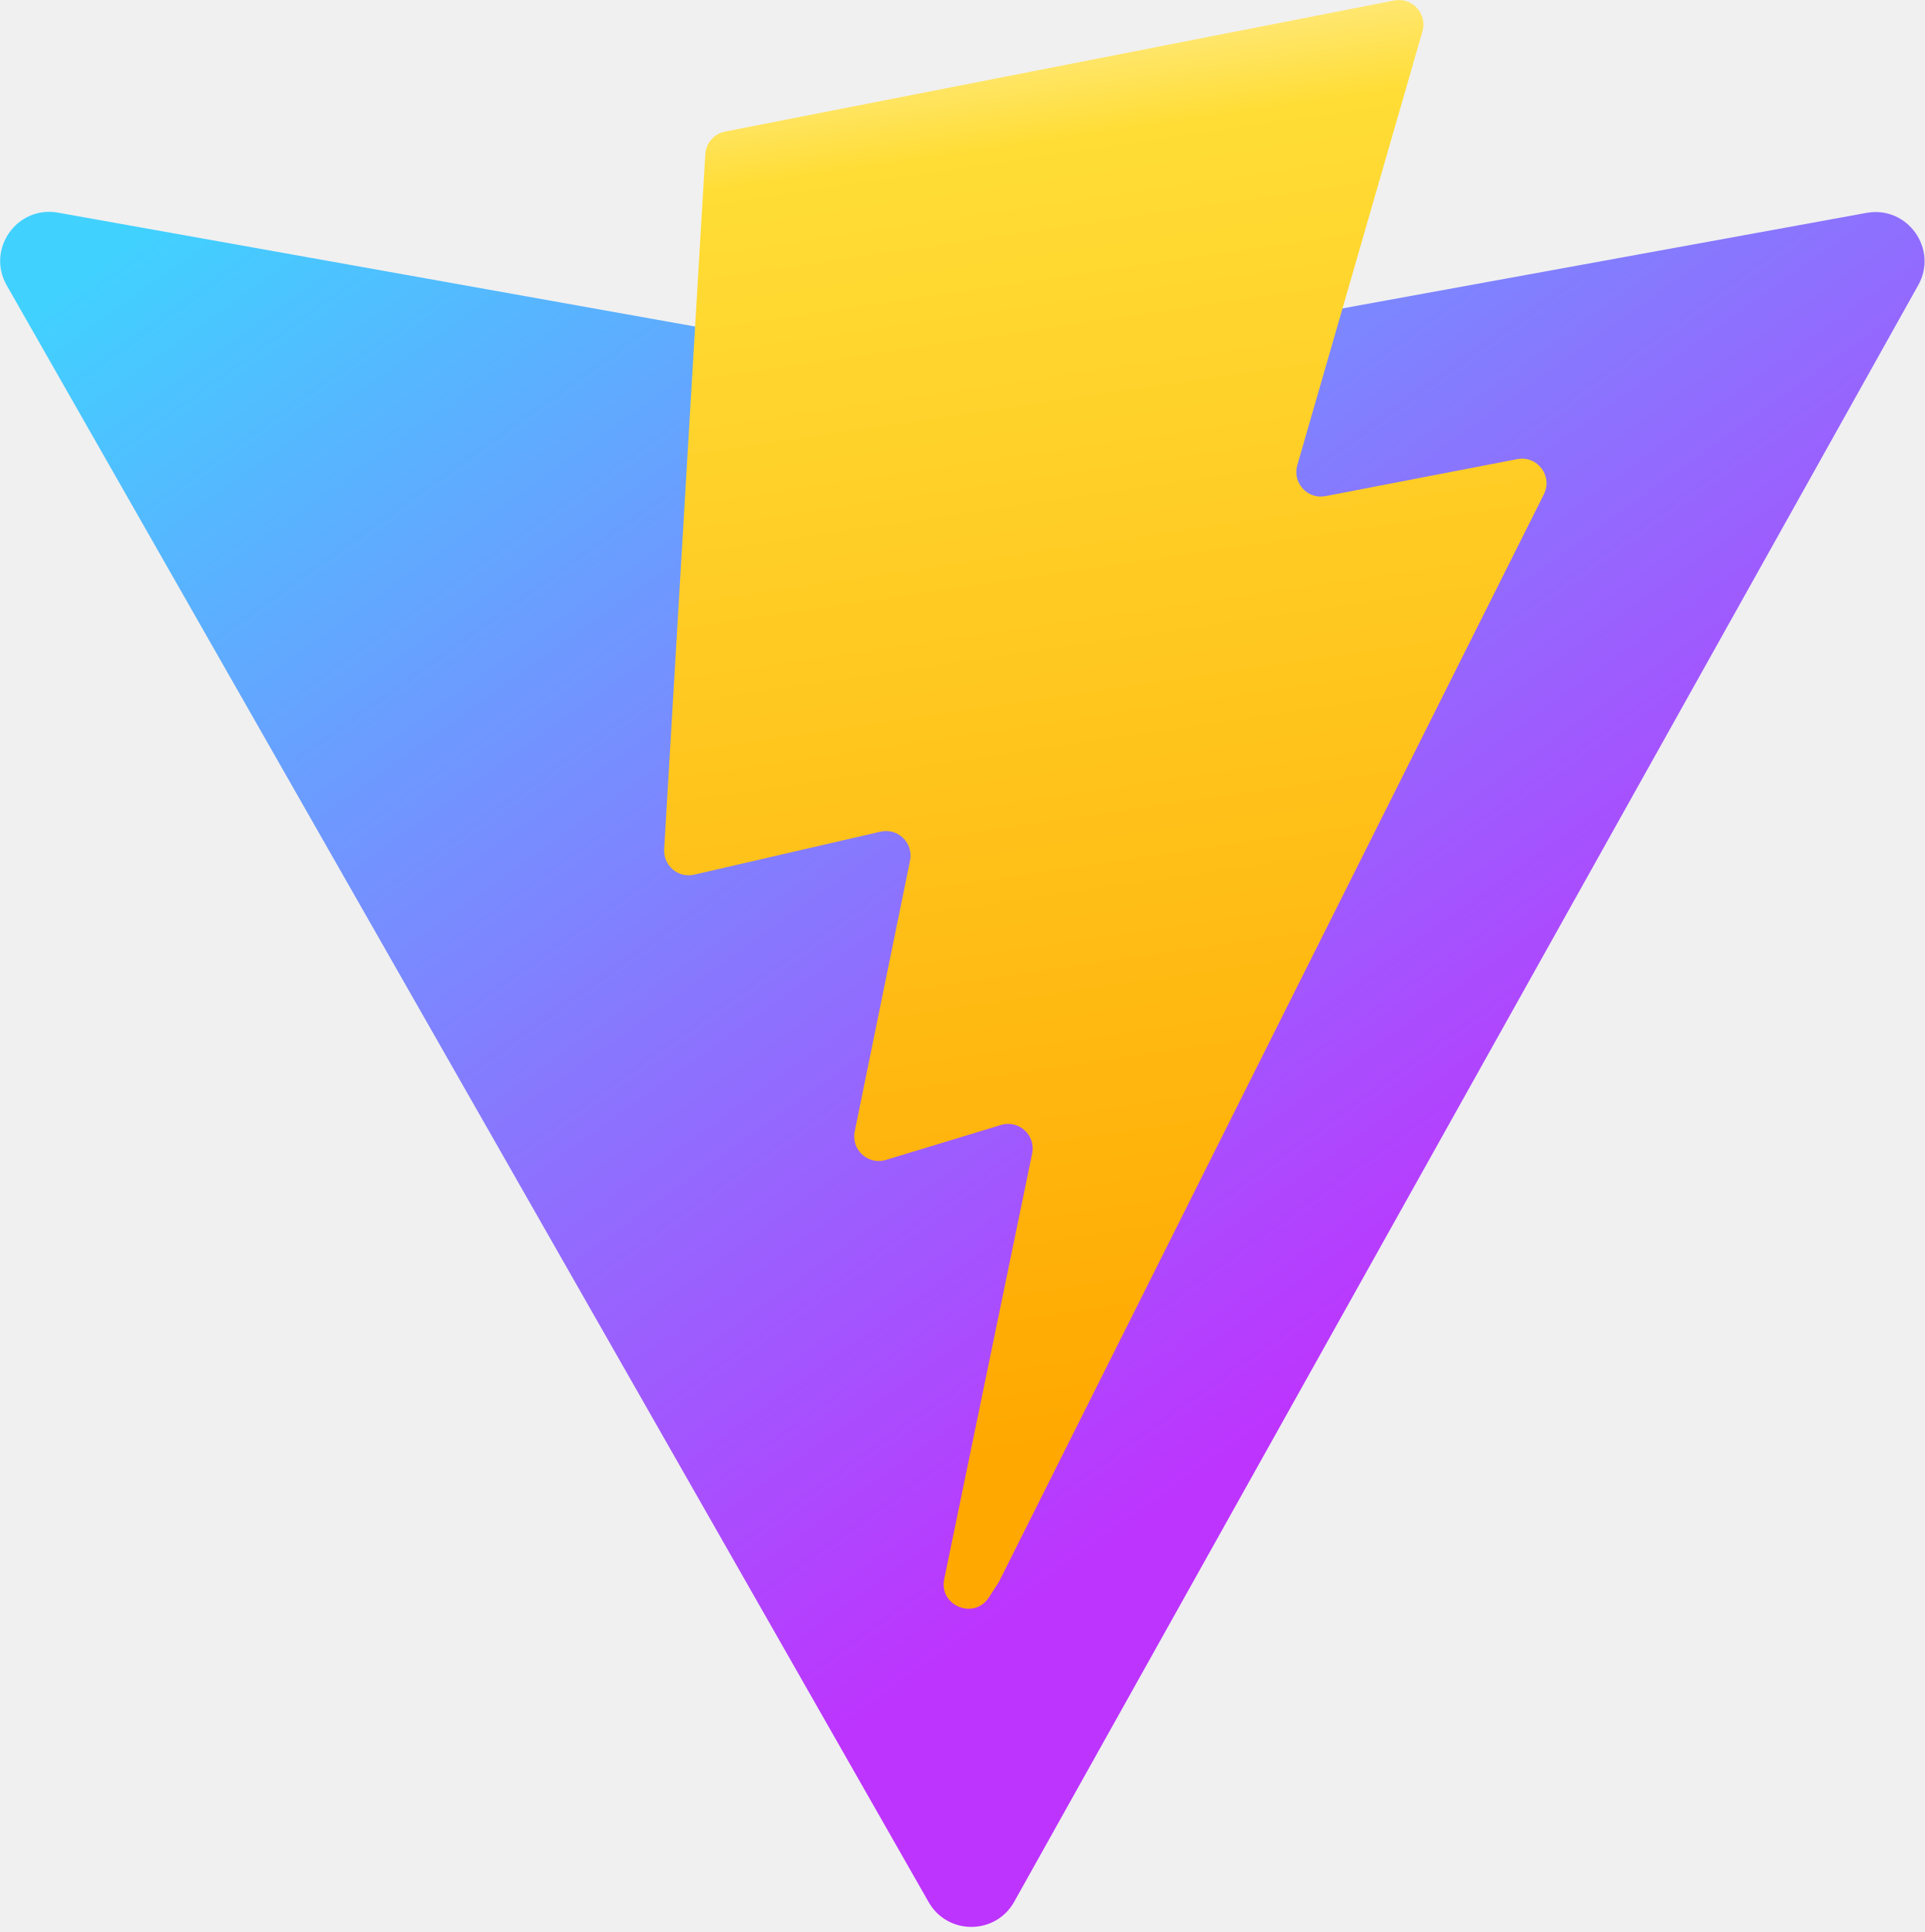
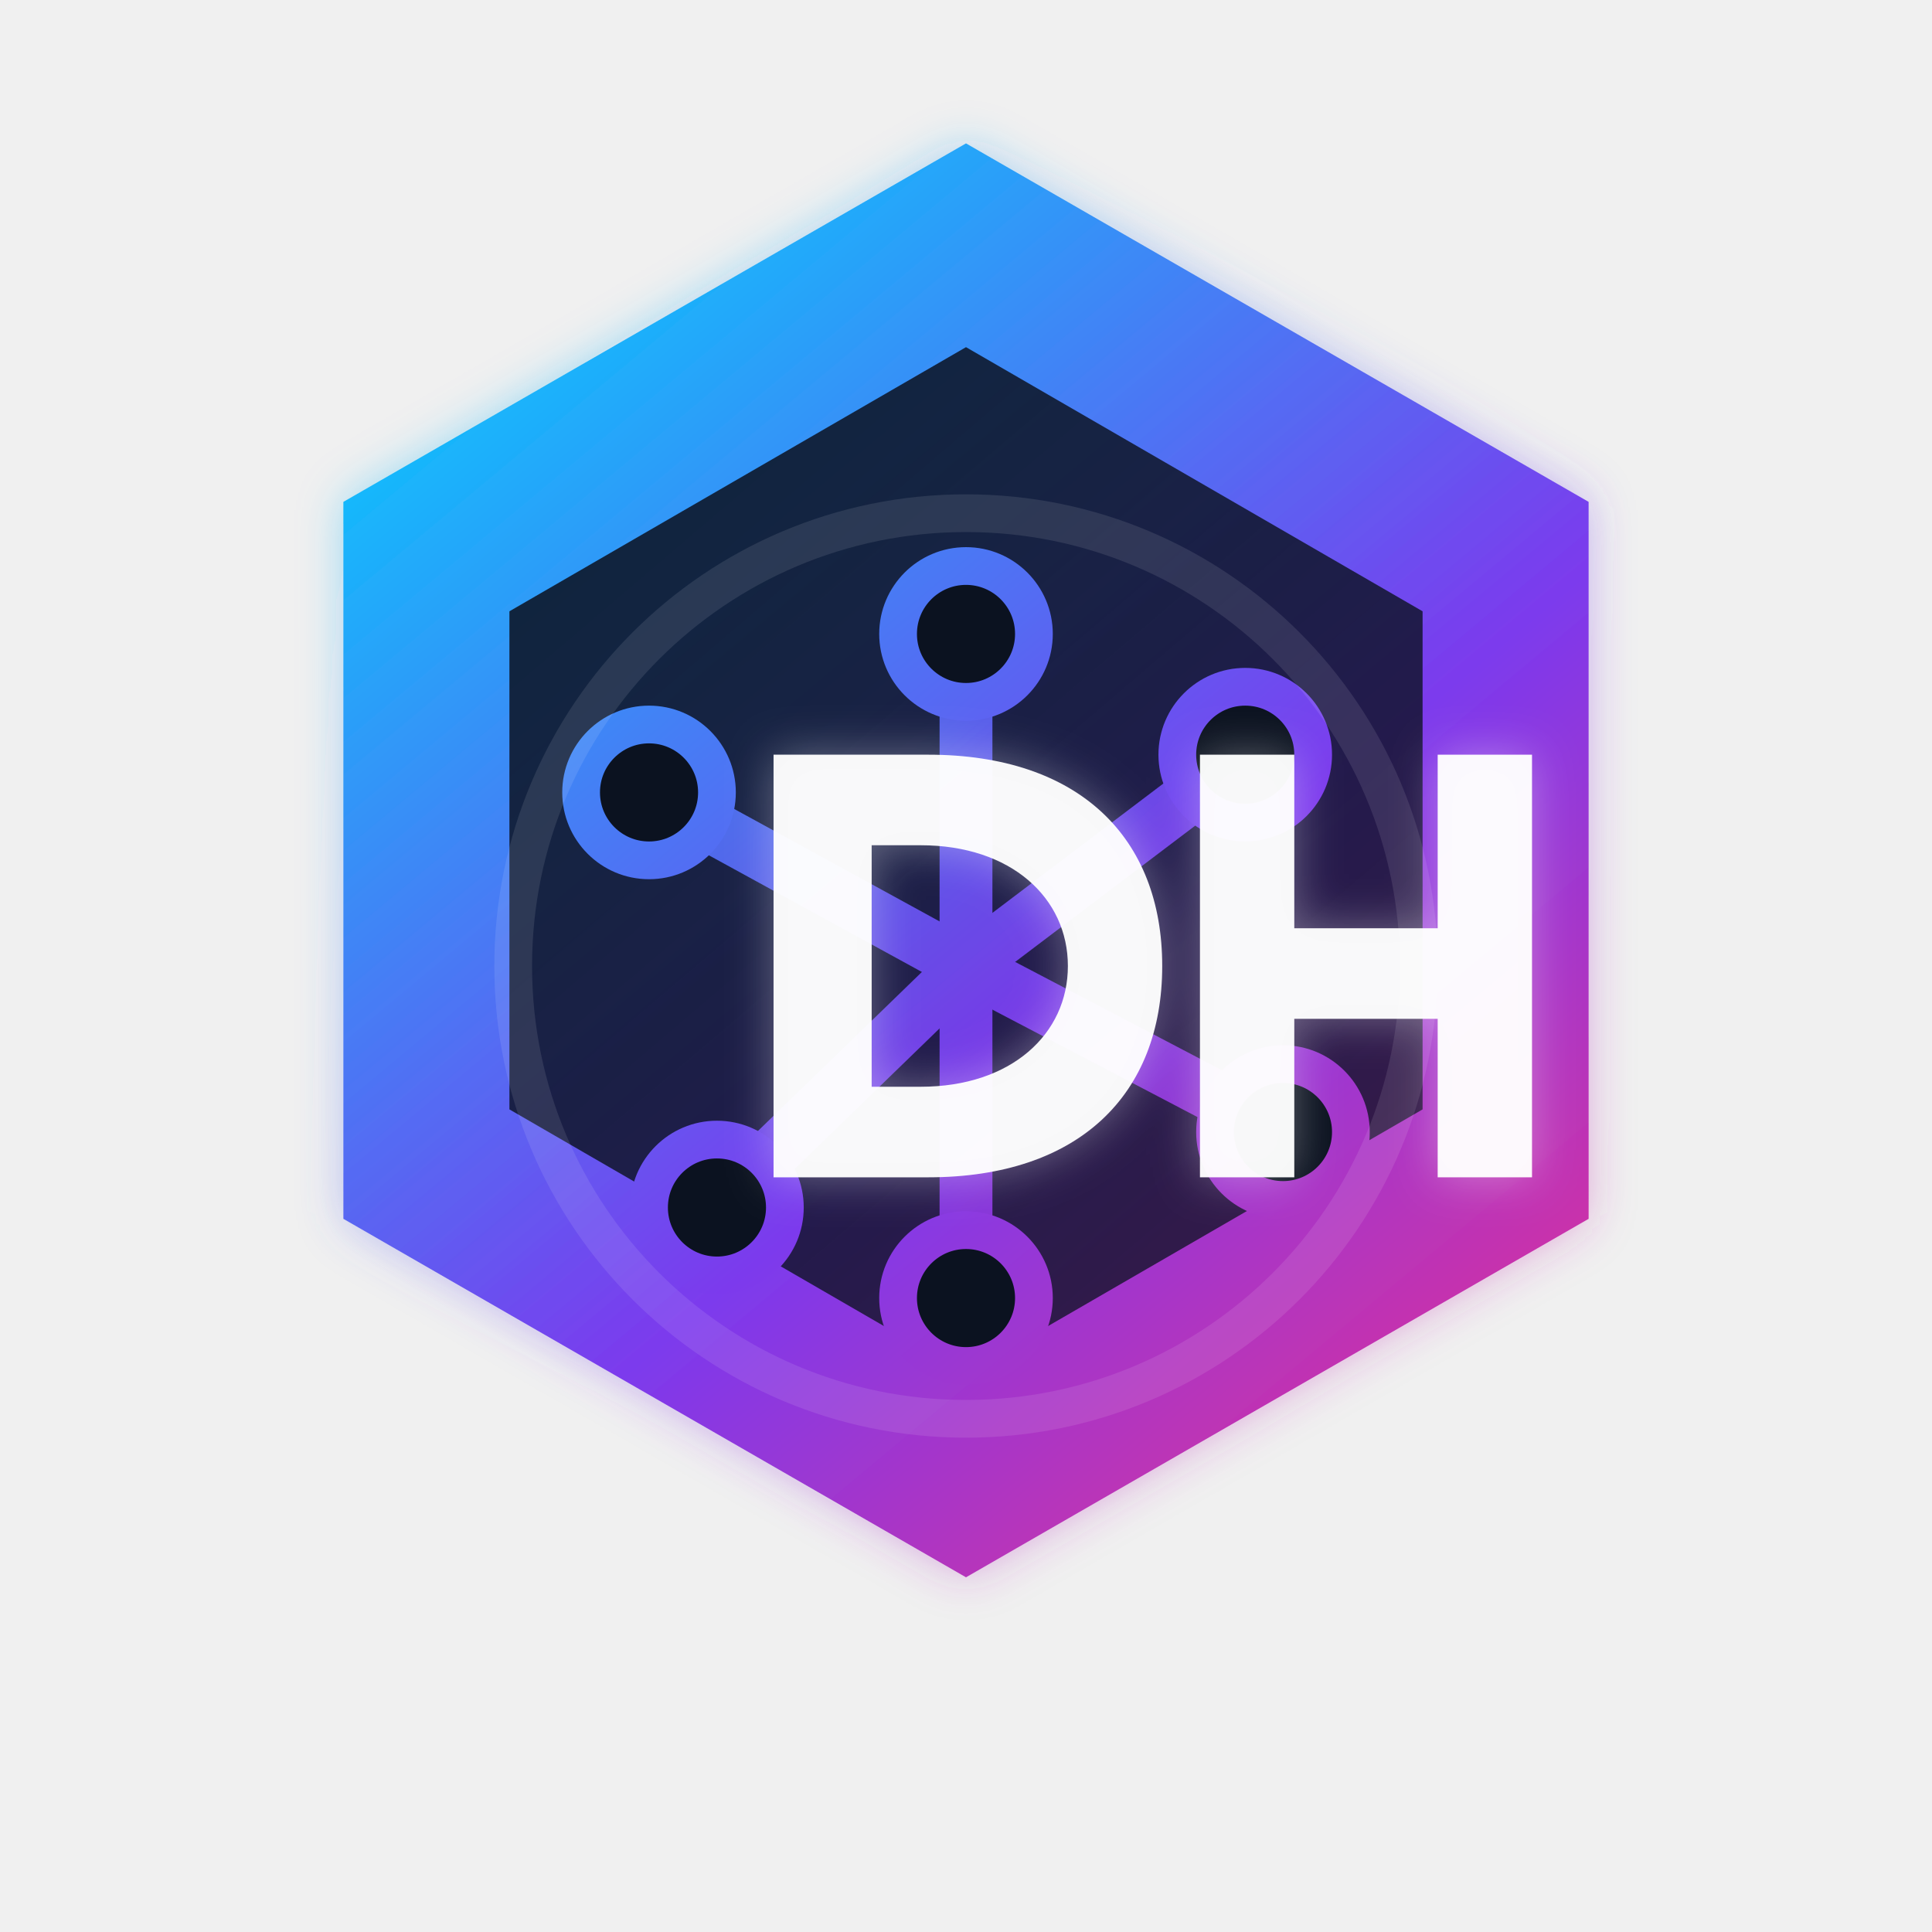
- <svg xmlns="http://www.w3.org/2000/svg" aria-hidden="true" role="img" class="iconify iconify--logos" width="31.88" height="32" preserveAspectRatio="xMidYMid meet" viewBox="0 0 256 257">
+ <svg xmlns="http://www.w3.org/2000/svg" width="512" height="512" viewBox="0 0 512 512" fill="none" role="img" aria-label="DevHub logo">
  <defs>
-     <linearGradient id="IconifyId1813088fe1fbc01fb466" x1="-.828%" x2="57.636%" y1="7.652%" y2="78.411%">
-       <stop offset="0%" stop-color="#41D1FF" />
-       <stop offset="100%" stop-color="#BD34FE" />
+     <linearGradient id="g1" x1="96" y1="64" x2="416" y2="448" gradientUnits="userSpaceOnUse">
+       <stop offset="0" stop-color="#00D4FF" />
+       <stop offset="0.55" stop-color="#7C3AED" />
+       <stop offset="1" stop-color="#FF2D7D" />
    </linearGradient>
-     <linearGradient id="IconifyId1813088fe1fbc01fb467" x1="43.376%" x2="50.316%" y1="2.242%" y2="89.03%">
-       <stop offset="0%" stop-color="#FFEA83" />
-       <stop offset="8.333%" stop-color="#FFDD35" />
-       <stop offset="100%" stop-color="#FFA800" />
+     <linearGradient id="g2" x1="140" y1="120" x2="372" y2="392" gradientUnits="userSpaceOnUse">
+       <stop offset="0" stop-color="#0B1220" stop-opacity="0.92" />
+       <stop offset="1" stop-color="#0B1220" stop-opacity="0.76" />
    </linearGradient>
+     <filter id="soft" x="-20%" y="-20%" width="140%" height="140%">
+       <feGaussianBlur stdDeviation="6" result="blur" />
+       <feColorMatrix in="blur" type="matrix" values="1 0 0 0 0                 0 1 0 0 0                 0 0 1 0 0                 0 0 0 0.35 0" result="shadow" />
+       <feMerge>
+         <feMergeNode in="shadow" />
+         <feMergeNode in="SourceGraphic" />
+       </feMerge>
+     </filter>
  </defs>
-   <path fill="url(#IconifyId1813088fe1fbc01fb466)" d="M255.153 37.938L134.897 252.976c-2.483 4.44-8.862 4.466-11.382.048L.875 37.958c-2.746-4.814 1.371-10.646 6.827-9.67l120.385 21.517a6.537 6.537 0 0 0 2.322-.004l117.867-21.483c5.438-.991 9.574 4.796 6.877 9.62Z" />
-   <path fill="url(#IconifyId1813088fe1fbc01fb467)" d="M185.432.063L96.44 17.501a3.268 3.268 0 0 0-2.634 3.014l-5.474 92.456a3.268 3.268 0 0 0 3.997 3.378l24.777-5.718c2.318-.535 4.413 1.507 3.936 3.838l-7.361 36.047c-.495 2.426 1.782 4.5 4.151 3.78l15.304-4.649c2.372-.72 4.652 1.36 4.15 3.788l-11.698 56.621c-.732 3.542 3.979 5.473 5.943 2.437l1.313-2.028l72.516-144.72c1.215-2.423-.88-5.186-3.54-4.672l-25.505 4.922c-2.396.462-4.435-1.77-3.759-4.114l16.646-57.705c.677-2.35-1.37-4.583-3.769-4.113Z" />
+   <path filter="url(#soft)" d="M256 38 L421 133 L421 323 L256 418 L91 323 L91 133 Z" fill="url(#g1)" />
+   <path d="M256 92 L377 162 L377 294 L256 364 L135 294 L135 162 Z" fill="url(#g2)" opacity="0.95" />
+   <g opacity="0.95" stroke="url(#g1)" stroke-width="14" stroke-linecap="round">
+     <path d="M256 256 L172 210" />
+     <path d="M256 256 L330 200" />
+     <path d="M256 256 L340 300" />
+     <path d="M256 256 L190 320" />
+     <path d="M256 256 L256 168" />
+     <path d="M256 256 L256 344" />
+   </g>
+   <g>
+     <circle cx="172" cy="210" r="18" fill="#0B1220" stroke="url(#g1)" stroke-width="10" />
+     <circle cx="330" cy="200" r="18" fill="#0B1220" stroke="url(#g1)" stroke-width="10" />
+     <circle cx="340" cy="300" r="18" fill="#0B1220" stroke="url(#g1)" stroke-width="10" />
+     <circle cx="190" cy="320" r="18" fill="#0B1220" stroke="url(#g1)" stroke-width="10" />
+     <circle cx="256" cy="168" r="18" fill="#0B1220" stroke="url(#g1)" stroke-width="10" />
+     <circle cx="256" cy="344" r="18" fill="#0B1220" stroke="url(#g1)" stroke-width="10" />
+   </g>
+   <g filter="url(#soft)">
+     <path d="M205 200 V312 H246 C286 312 308 290 308 256 C308 222 286 200 246 200 H205 Z              M231 224 H244 C268 224 283 238 283 256 C283 274 268 288 244 288 H231 V224 Z" fill="white" opacity="0.96" />
+     <path d="M318 200 V312 H343 V270 H381 V312 H406 V200 H381 V246 H343 V200 H318 Z" fill="white" opacity="0.96" />
+   </g>
+   <circle cx="256" cy="256" r="120" stroke="white" stroke-opacity="0.10" stroke-width="10" />
</svg>
